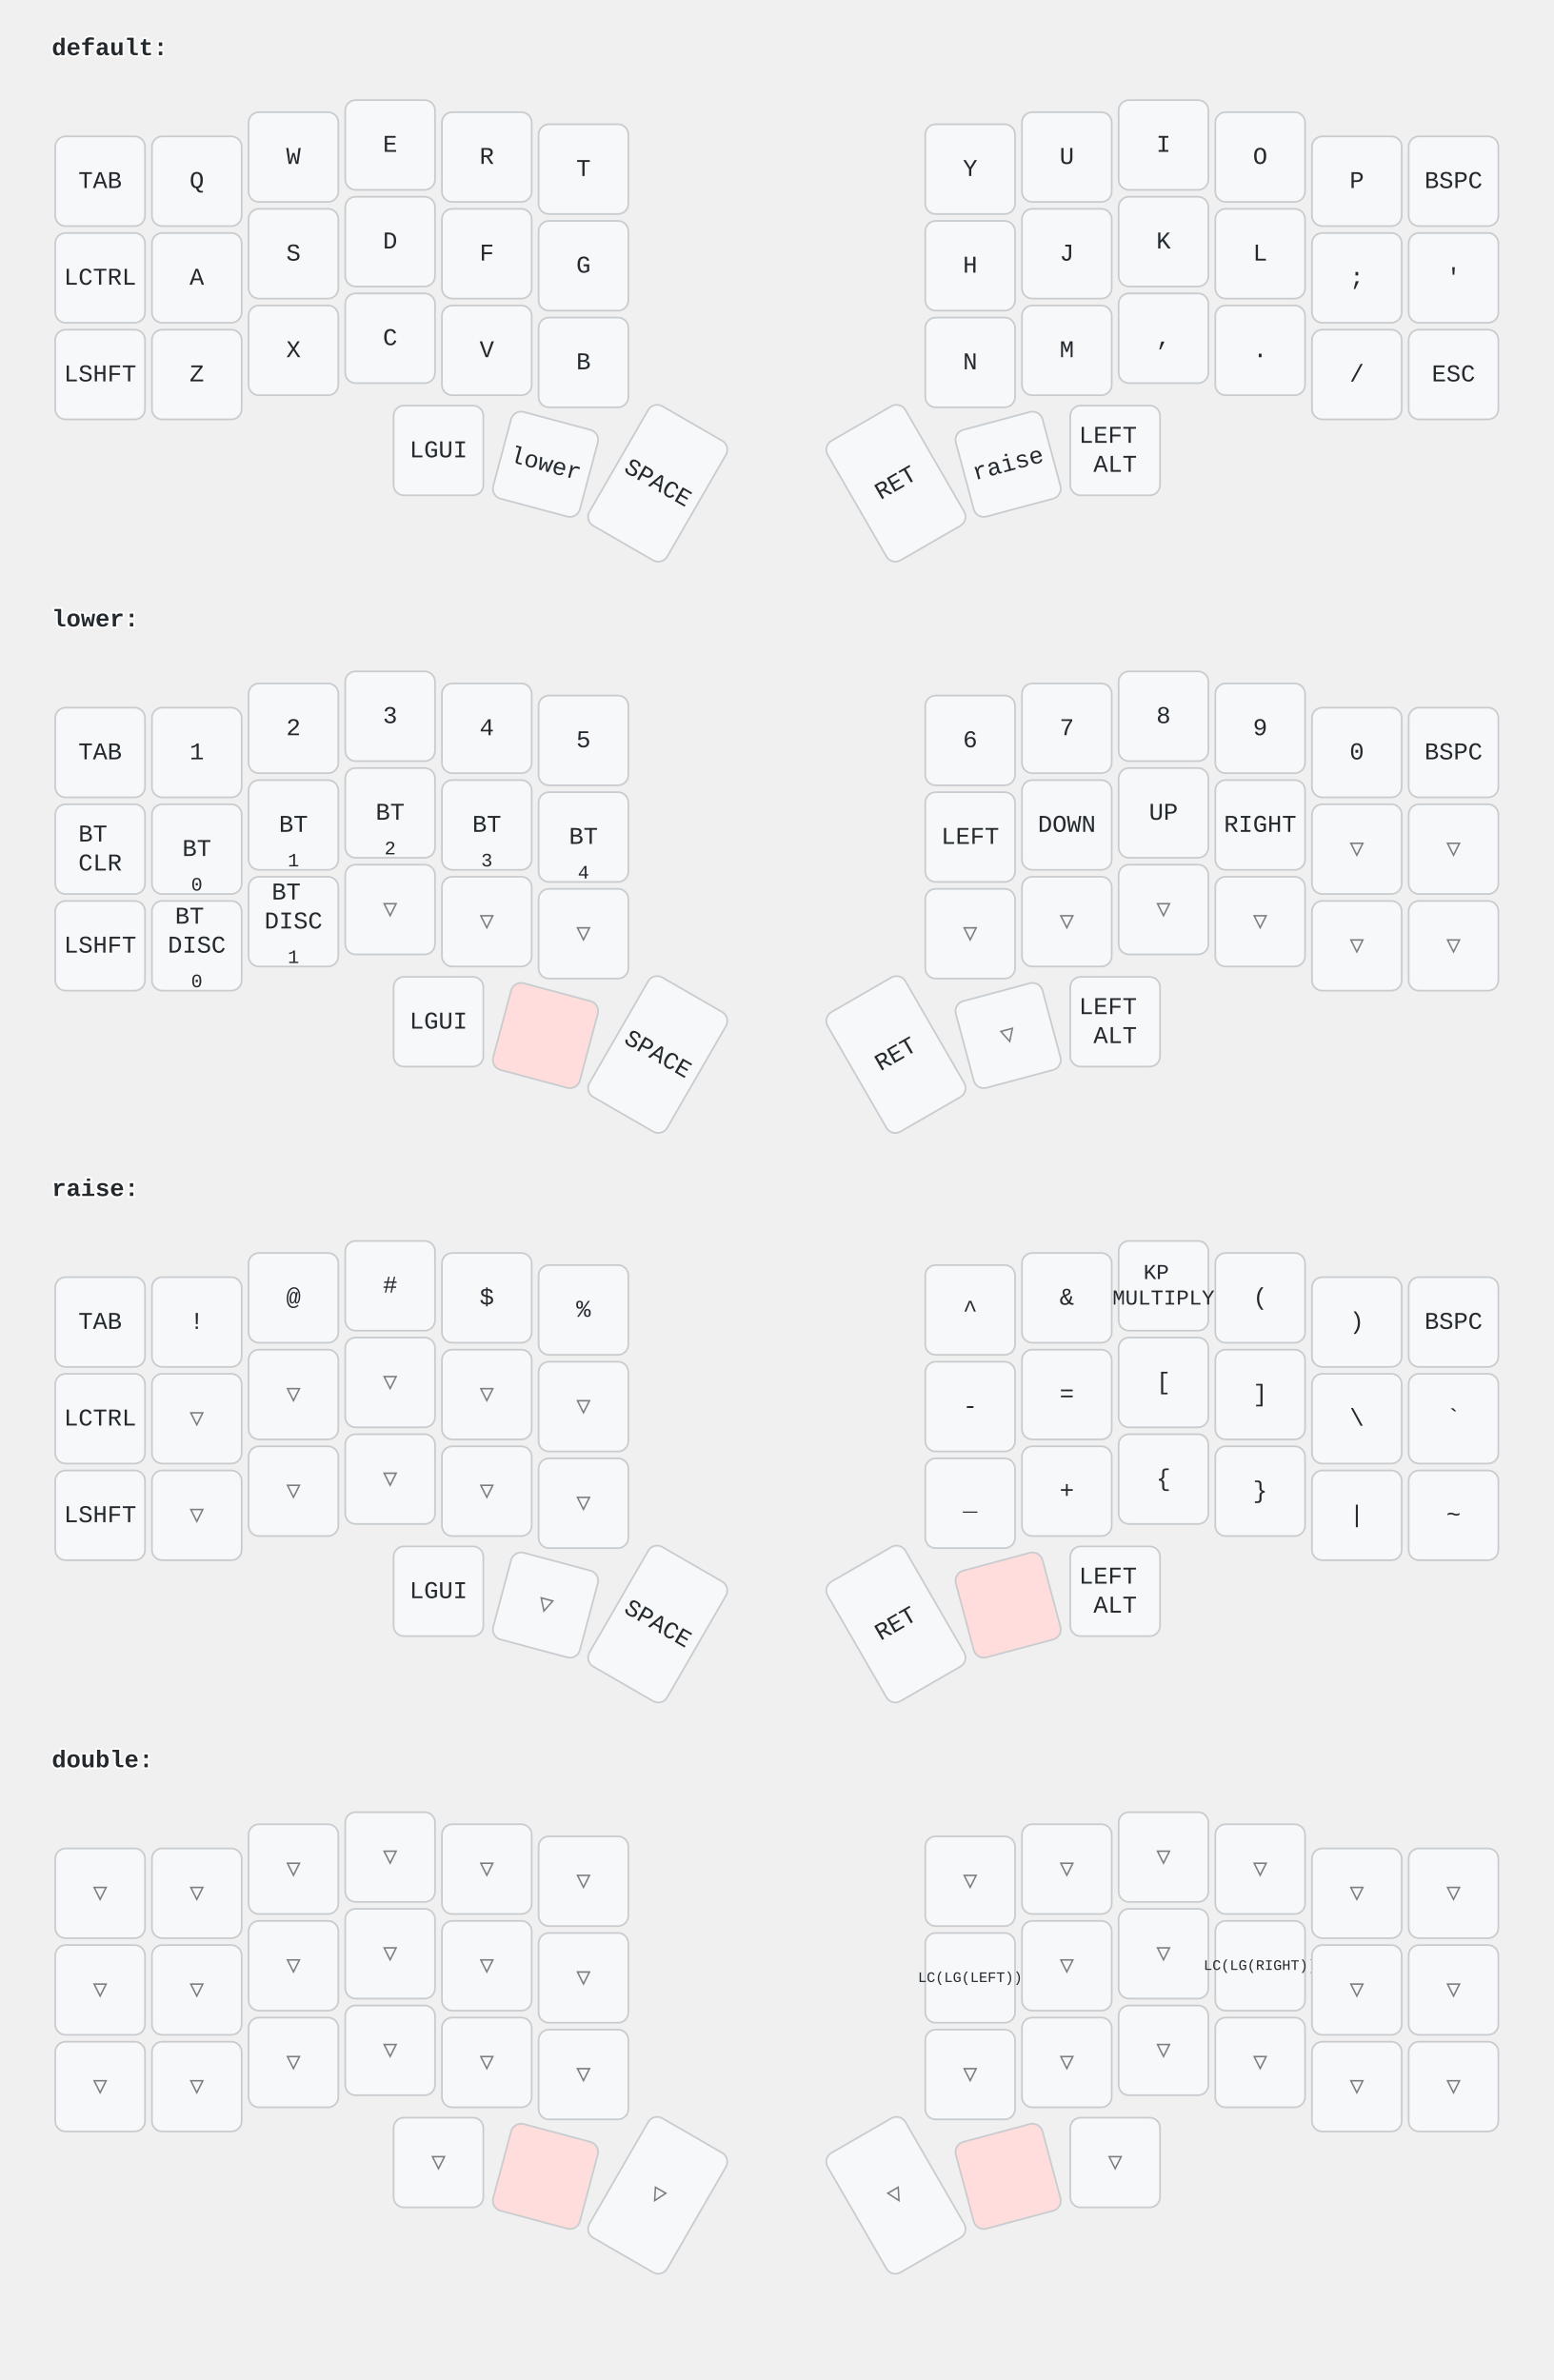
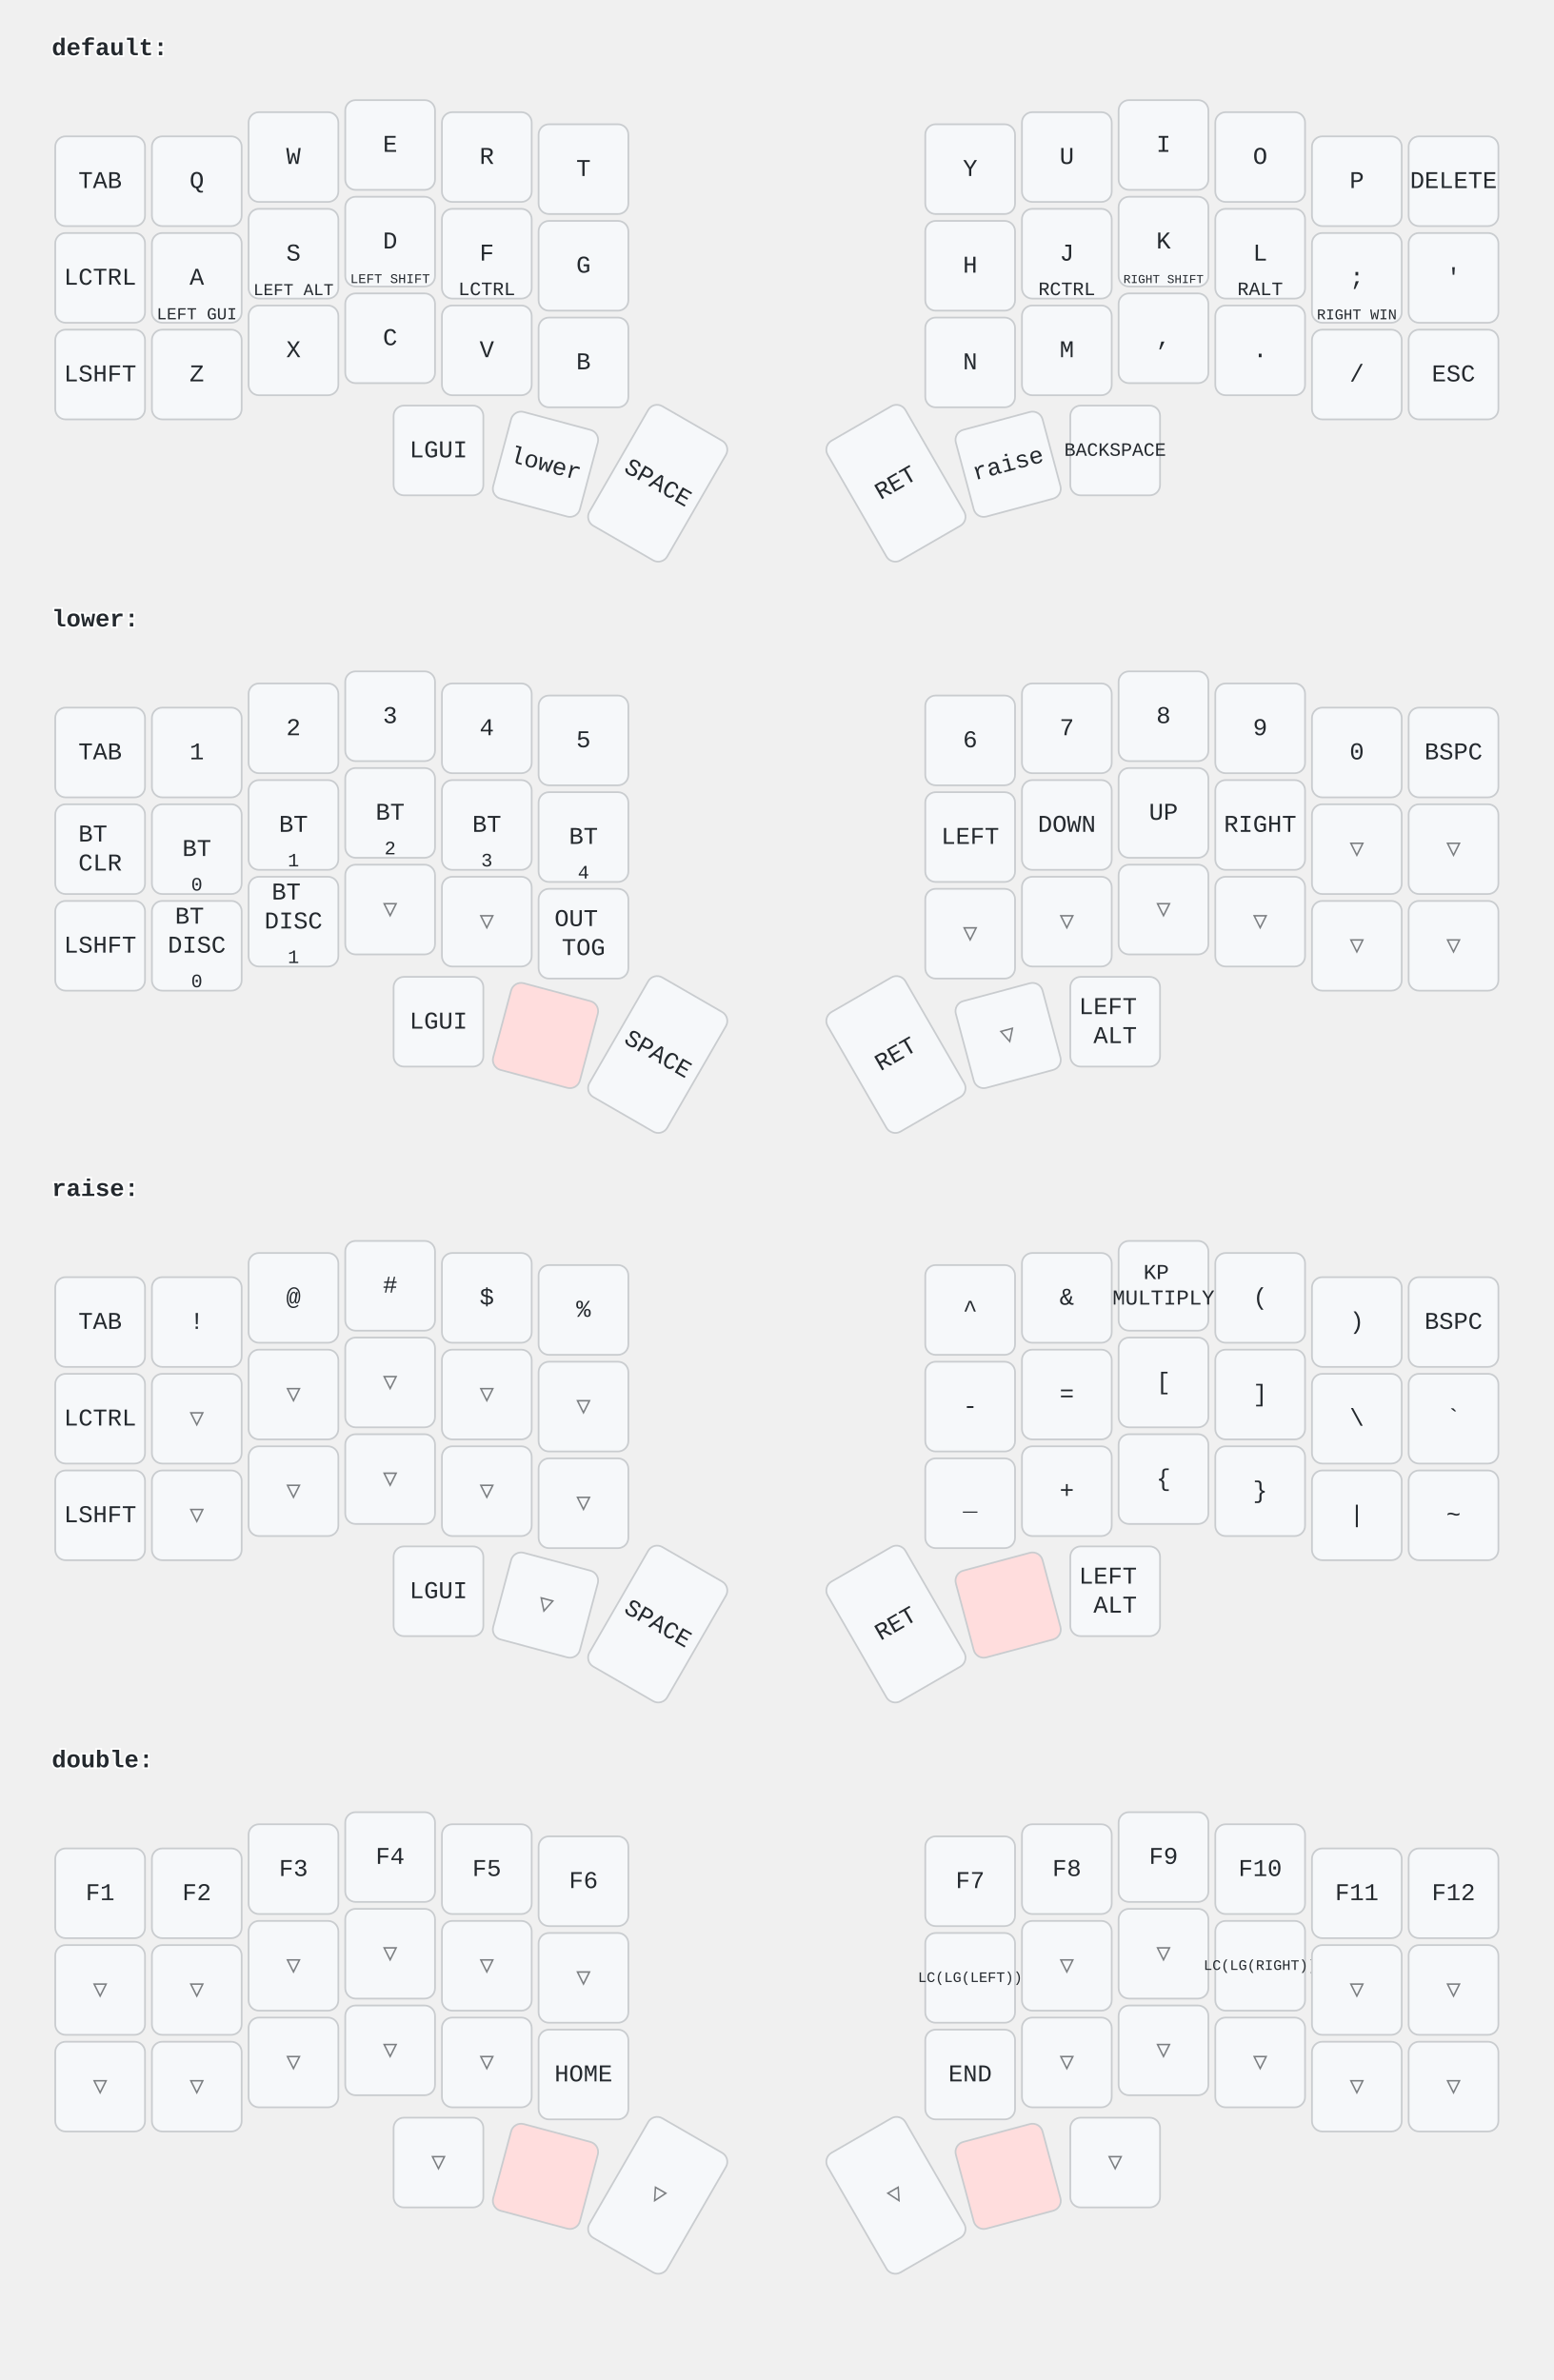
<svg xmlns="http://www.w3.org/2000/svg" width="900" height="1379" viewBox="0 0 900 1379" class="keymap">
  <style>/* inherit to force styles through use tags */
svg path {
    fill: inherit;
}

/* font and background color specifications */
svg.keymap {
    font-family: SFMono-Regular,Consolas,Liberation Mono,Menlo,monospace;
    font-size: 14px;
    font-kerning: normal;
    text-rendering: optimizeLegibility;
    fill: #24292e;
}

/* default key styling */
rect.key {
    fill: #f6f8fa;
}

rect.key, rect.combo {
    stroke: #c9cccf;
    stroke-width: 1;
}

/* default key side styling, only used is draw_key_sides is set */
rect.side {
    filter: brightness(90%);
}

/* color accent for combo boxes */
rect.combo, rect.combo-separate {
    fill: #cdf;
}

/* color accent for held keys */
rect.held, rect.combo.held {
    fill: #fdd;
}

/* color accent for ghost (optional) keys */
rect.ghost, rect.combo.ghost {
    stroke-dasharray: 4, 4;
    stroke-width: 2;
}

text {
    text-anchor: middle;
    dominant-baseline: middle;
}

/* styling for layer labels */
text.label {
    font-weight: bold;
    text-anchor: start;
    stroke: white;
    stroke-width: 2;
    paint-order: stroke;
}

/* styling for combo tap, and key hold/shifted label text */
text.combo, text.hold, text.shifted {
    font-size: 11px;
}

text.hold {
    text-anchor: middle;
    dominant-baseline: auto;
}

text.shifted {
    text-anchor: middle;
    dominant-baseline: hanging;
}

/* styling for hold/shifted label text in combo box */
text.combo.hold, text.combo.shifted {
    font-size: 8px;
}

/* lighter symbol for transparent keys */
text.trans {
    fill: #7b7e81;
}

/* styling for combo dendrons */
path.combo {
    stroke-width: 1;
    stroke: gray;
    fill: none;
}

/* Start Tabler Icons Cleanup */
/* cannot use height/width with glyphs */
.icon-tabler &gt; path {
    fill: inherit;
    stroke: inherit;
    stroke-width: 2;
}
/* hide tabler's default box */
.icon-tabler &gt; path[stroke="none"][fill="none"] {
    visibility: hidden;
}
/* End Tabler Icons Cleanup */
</style>
  <g transform="translate(30, 0)" class="layer-default">
    <text x="0" y="28" class="label">default:</text>
    <g transform="translate(0, 56)">
      <g transform="translate(28, 49)" class="key keypos-0">
        <rect rx="6" ry="6" x="-26" y="-26" width="52" height="52" class="key" />
        <text x="0" y="0" class="key tap">TAB</text>
      </g>
      <g transform="translate(84, 49)" class="key keypos-1">
        <rect rx="6" ry="6" x="-26" y="-26" width="52" height="52" class="key" />
        <text x="0" y="0" class="key tap">Q</text>
      </g>
      <g transform="translate(140, 35)" class="key keypos-2">
        <rect rx="6" ry="6" x="-26" y="-26" width="52" height="52" class="key" />
        <text x="0" y="0" class="key tap">W</text>
      </g>
      <g transform="translate(196, 28)" class="key keypos-3">
        <rect rx="6" ry="6" x="-26" y="-26" width="52" height="52" class="key" />
        <text x="0" y="0" class="key tap">E</text>
      </g>
      <g transform="translate(252, 35)" class="key keypos-4">
        <rect rx="6" ry="6" x="-26" y="-26" width="52" height="52" class="key" />
        <text x="0" y="0" class="key tap">R</text>
      </g>
      <g transform="translate(308, 42)" class="key keypos-5">
        <rect rx="6" ry="6" x="-26" y="-26" width="52" height="52" class="key" />
        <text x="0" y="0" class="key tap">T</text>
      </g>
      <g transform="translate(532, 42)" class="key keypos-6">
        <rect rx="6" ry="6" x="-26" y="-26" width="52" height="52" class="key" />
        <text x="0" y="0" class="key tap">Y</text>
      </g>
      <g transform="translate(588, 35)" class="key keypos-7">
        <rect rx="6" ry="6" x="-26" y="-26" width="52" height="52" class="key" />
        <text x="0" y="0" class="key tap">U</text>
      </g>
      <g transform="translate(644, 28)" class="key keypos-8">
        <rect rx="6" ry="6" x="-26" y="-26" width="52" height="52" class="key" />
        <text x="0" y="0" class="key tap">I</text>
      </g>
      <g transform="translate(700, 35)" class="key keypos-9">
        <rect rx="6" ry="6" x="-26" y="-26" width="52" height="52" class="key" />
        <text x="0" y="0" class="key tap">O</text>
      </g>
      <g transform="translate(756, 49)" class="key keypos-10">
        <rect rx="6" ry="6" x="-26" y="-26" width="52" height="52" class="key" />
        <text x="0" y="0" class="key tap">P</text>
      </g>
      <g transform="translate(812, 49)" class="key keypos-11">
        <rect rx="6" ry="6" x="-26" y="-26" width="52" height="52" class="key" />
-         <text x="0" y="0" class="key tap">BSPC</text>
+         <text x="0" y="0" class="key tap">DELETE</text>
      </g>
      <g transform="translate(28, 105)" class="key keypos-12">
        <rect rx="6" ry="6" x="-26" y="-26" width="52" height="52" class="key" />
        <text x="0" y="0" class="key tap">LCTRL</text>
      </g>
      <g transform="translate(84, 105)" class="key keypos-13">
        <rect rx="6" ry="6" x="-26" y="-26" width="52" height="52" class="key" />
        <text x="0" y="0" class="key tap">A</text>
+         <text x="0" y="24" class="key hold">
+           <tspan style="font-size: 88%">LEFT GUI</tspan>
+         </text>
      </g>
      <g transform="translate(140, 91)" class="key keypos-14">
        <rect rx="6" ry="6" x="-26" y="-26" width="52" height="52" class="key" />
        <text x="0" y="0" class="key tap">S</text>
+         <text x="0" y="24" class="key hold">
+           <tspan style="font-size: 88%">LEFT ALT</tspan>
+         </text>
      </g>
      <g transform="translate(196, 84)" class="key keypos-15">
        <rect rx="6" ry="6" x="-26" y="-26" width="52" height="52" class="key" />
        <text x="0" y="0" class="key tap">D</text>
+         <text x="0" y="24" class="key hold">
+           <tspan style="font-size: 70%">LEFT SHIFT</tspan>
+         </text>
      </g>
      <g transform="translate(252, 91)" class="key keypos-16">
        <rect rx="6" ry="6" x="-26" y="-26" width="52" height="52" class="key" />
        <text x="0" y="0" class="key tap">F</text>
+         <text x="0" y="24" class="key hold">LCTRL</text>
      </g>
      <g transform="translate(308, 98)" class="key keypos-17">
        <rect rx="6" ry="6" x="-26" y="-26" width="52" height="52" class="key" />
        <text x="0" y="0" class="key tap">G</text>
      </g>
      <g transform="translate(532, 98)" class="key keypos-18">
        <rect rx="6" ry="6" x="-26" y="-26" width="52" height="52" class="key" />
        <text x="0" y="0" class="key tap">H</text>
      </g>
      <g transform="translate(588, 91)" class="key keypos-19">
        <rect rx="6" ry="6" x="-26" y="-26" width="52" height="52" class="key" />
        <text x="0" y="0" class="key tap">J</text>
+         <text x="0" y="24" class="key hold">RCTRL</text>
      </g>
      <g transform="translate(644, 84)" class="key keypos-20">
        <rect rx="6" ry="6" x="-26" y="-26" width="52" height="52" class="key" />
        <text x="0" y="0" class="key tap">K</text>
+         <text x="0" y="24" class="key hold">
+           <tspan style="font-size: 64%">RIGHT SHIFT</tspan>
+         </text>
      </g>
      <g transform="translate(700, 91)" class="key keypos-21">
        <rect rx="6" ry="6" x="-26" y="-26" width="52" height="52" class="key" />
        <text x="0" y="0" class="key tap">L</text>
+         <text x="0" y="24" class="key hold">RALT</text>
      </g>
      <g transform="translate(756, 105)" class="key keypos-22">
        <rect rx="6" ry="6" x="-26" y="-26" width="52" height="52" class="key" />
        <text x="0" y="0" class="key tap">;</text>
+         <text x="0" y="24" class="key hold">
+           <tspan style="font-size: 78%">RIGHT WIN</tspan>
+         </text>
      </g>
      <g transform="translate(812, 105)" class="key keypos-23">
        <rect rx="6" ry="6" x="-26" y="-26" width="52" height="52" class="key" />
        <text x="0" y="0" class="key tap">'</text>
      </g>
      <g transform="translate(28, 161)" class="key keypos-24">
        <rect rx="6" ry="6" x="-26" y="-26" width="52" height="52" class="key" />
        <text x="0" y="0" class="key tap">LSHFT</text>
      </g>
      <g transform="translate(84, 161)" class="key keypos-25">
        <rect rx="6" ry="6" x="-26" y="-26" width="52" height="52" class="key" />
        <text x="0" y="0" class="key tap">Z</text>
      </g>
      <g transform="translate(140, 147)" class="key keypos-26">
        <rect rx="6" ry="6" x="-26" y="-26" width="52" height="52" class="key" />
        <text x="0" y="0" class="key tap">X</text>
      </g>
      <g transform="translate(196, 140)" class="key keypos-27">
        <rect rx="6" ry="6" x="-26" y="-26" width="52" height="52" class="key" />
        <text x="0" y="0" class="key tap">C</text>
      </g>
      <g transform="translate(252, 147)" class="key keypos-28">
        <rect rx="6" ry="6" x="-26" y="-26" width="52" height="52" class="key" />
        <text x="0" y="0" class="key tap">V</text>
      </g>
      <g transform="translate(308, 154)" class="key keypos-29">
        <rect rx="6" ry="6" x="-26" y="-26" width="52" height="52" class="key" />
        <text x="0" y="0" class="key tap">B</text>
      </g>
      <g transform="translate(532, 154)" class="key keypos-30">
        <rect rx="6" ry="6" x="-26" y="-26" width="52" height="52" class="key" />
        <text x="0" y="0" class="key tap">N</text>
      </g>
      <g transform="translate(588, 147)" class="key keypos-31">
        <rect rx="6" ry="6" x="-26" y="-26" width="52" height="52" class="key" />
        <text x="0" y="0" class="key tap">M</text>
      </g>
      <g transform="translate(644, 140)" class="key keypos-32">
        <rect rx="6" ry="6" x="-26" y="-26" width="52" height="52" class="key" />
        <text x="0" y="0" class="key tap">,</text>
      </g>
      <g transform="translate(700, 147)" class="key keypos-33">
        <rect rx="6" ry="6" x="-26" y="-26" width="52" height="52" class="key" />
        <text x="0" y="0" class="key tap">.</text>
      </g>
      <g transform="translate(756, 161)" class="key keypos-34">
        <rect rx="6" ry="6" x="-26" y="-26" width="52" height="52" class="key" />
        <text x="0" y="0" class="key tap">/</text>
      </g>
      <g transform="translate(812, 161)" class="key keypos-35">
        <rect rx="6" ry="6" x="-26" y="-26" width="52" height="52" class="key" />
        <text x="0" y="0" class="key tap">ESC</text>
      </g>
      <g transform="translate(224, 205)" class="key keypos-36">
        <rect rx="6" ry="6" x="-26" y="-26" width="52" height="52" class="key" />
        <text x="0" y="0" class="key tap">LGUI</text>
      </g>
      <g transform="translate(286, 213) rotate(15.0)" class="key keypos-37">
        <rect rx="6" ry="6" x="-26" y="-26" width="52" height="52" class="key" />
        <text x="0" y="0" class="key tap">lower</text>
      </g>
      <g transform="translate(351, 224) rotate(30.0)" class="key keypos-38">
        <rect rx="6" ry="6" x="-26" y="-40" width="52" height="80" class="key" />
        <text x="0" y="0" class="key tap">SPACE</text>
      </g>
      <g transform="translate(489, 224) rotate(-30.0)" class="key keypos-39">
        <rect rx="6" ry="6" x="-26" y="-40" width="52" height="80" class="key" />
        <text x="0" y="0" class="key tap">RET</text>
      </g>
      <g transform="translate(554, 213) rotate(-15.0)" class="key keypos-40">
        <rect rx="6" ry="6" x="-26" y="-26" width="52" height="52" class="key" />
        <text x="0" y="0" class="key tap">raise</text>
      </g>
      <g transform="translate(616, 205)" class="key keypos-41">
        <rect rx="6" ry="6" x="-26" y="-26" width="52" height="52" class="key" />
        <text x="0" y="0" class="key tap">
-           <tspan x="0" dy="-0.6em">LEFT</tspan>
-           <tspan x="0" dy="1.2em">ALT</tspan>
+           <tspan style="font-size: 78%">BACKSPACE</tspan>
        </text>
      </g>
    </g>
  </g>
  <g transform="translate(30, 331)" class="layer-lower">
    <text x="0" y="28" class="label">lower:</text>
    <g transform="translate(0, 56)">
      <g transform="translate(28, 49)" class="key keypos-0">
        <rect rx="6" ry="6" x="-26" y="-26" width="52" height="52" class="key" />
        <text x="0" y="0" class="key tap">TAB</text>
      </g>
      <g transform="translate(84, 49)" class="key keypos-1">
        <rect rx="6" ry="6" x="-26" y="-26" width="52" height="52" class="key" />
        <text x="0" y="0" class="key tap">1</text>
      </g>
      <g transform="translate(140, 35)" class="key keypos-2">
        <rect rx="6" ry="6" x="-26" y="-26" width="52" height="52" class="key" />
        <text x="0" y="0" class="key tap">2</text>
      </g>
      <g transform="translate(196, 28)" class="key keypos-3">
        <rect rx="6" ry="6" x="-26" y="-26" width="52" height="52" class="key" />
        <text x="0" y="0" class="key tap">3</text>
      </g>
      <g transform="translate(252, 35)" class="key keypos-4">
        <rect rx="6" ry="6" x="-26" y="-26" width="52" height="52" class="key" />
        <text x="0" y="0" class="key tap">4</text>
      </g>
      <g transform="translate(308, 42)" class="key keypos-5">
        <rect rx="6" ry="6" x="-26" y="-26" width="52" height="52" class="key" />
        <text x="0" y="0" class="key tap">5</text>
      </g>
      <g transform="translate(532, 42)" class="key keypos-6">
        <rect rx="6" ry="6" x="-26" y="-26" width="52" height="52" class="key" />
        <text x="0" y="0" class="key tap">6</text>
      </g>
      <g transform="translate(588, 35)" class="key keypos-7">
        <rect rx="6" ry="6" x="-26" y="-26" width="52" height="52" class="key" />
        <text x="0" y="0" class="key tap">7</text>
      </g>
      <g transform="translate(644, 28)" class="key keypos-8">
        <rect rx="6" ry="6" x="-26" y="-26" width="52" height="52" class="key" />
        <text x="0" y="0" class="key tap">8</text>
      </g>
      <g transform="translate(700, 35)" class="key keypos-9">
        <rect rx="6" ry="6" x="-26" y="-26" width="52" height="52" class="key" />
        <text x="0" y="0" class="key tap">9</text>
      </g>
      <g transform="translate(756, 49)" class="key keypos-10">
        <rect rx="6" ry="6" x="-26" y="-26" width="52" height="52" class="key" />
        <text x="0" y="0" class="key tap">0</text>
      </g>
      <g transform="translate(812, 49)" class="key keypos-11">
        <rect rx="6" ry="6" x="-26" y="-26" width="52" height="52" class="key" />
        <text x="0" y="0" class="key tap">BSPC</text>
      </g>
      <g transform="translate(28, 105)" class="key keypos-12">
        <rect rx="6" ry="6" x="-26" y="-26" width="52" height="52" class="key" />
        <text x="0" y="0" class="key tap">
          <tspan x="0" dy="-0.6em">BT</tspan>
          <tspan x="0" dy="1.2em">CLR</tspan>
        </text>
      </g>
      <g transform="translate(84, 105)" class="key keypos-13">
        <rect rx="6" ry="6" x="-26" y="-26" width="52" height="52" class="key" />
        <text x="0" y="0" class="key tap">BT</text>
        <text x="0" y="24" class="key hold">0</text>
      </g>
      <g transform="translate(140, 91)" class="key keypos-14">
        <rect rx="6" ry="6" x="-26" y="-26" width="52" height="52" class="key" />
        <text x="0" y="0" class="key tap">BT</text>
        <text x="0" y="24" class="key hold">1</text>
      </g>
      <g transform="translate(196, 84)" class="key keypos-15">
        <rect rx="6" ry="6" x="-26" y="-26" width="52" height="52" class="key" />
        <text x="0" y="0" class="key tap">BT</text>
        <text x="0" y="24" class="key hold">2</text>
      </g>
      <g transform="translate(252, 91)" class="key keypos-16">
        <rect rx="6" ry="6" x="-26" y="-26" width="52" height="52" class="key" />
        <text x="0" y="0" class="key tap">BT</text>
        <text x="0" y="24" class="key hold">3</text>
      </g>
      <g transform="translate(308, 98)" class="key keypos-17">
        <rect rx="6" ry="6" x="-26" y="-26" width="52" height="52" class="key" />
        <text x="0" y="0" class="key tap">BT</text>
        <text x="0" y="24" class="key hold">4</text>
      </g>
      <g transform="translate(532, 98)" class="key keypos-18">
        <rect rx="6" ry="6" x="-26" y="-26" width="52" height="52" class="key" />
        <text x="0" y="0" class="key tap">LEFT</text>
      </g>
      <g transform="translate(588, 91)" class="key keypos-19">
        <rect rx="6" ry="6" x="-26" y="-26" width="52" height="52" class="key" />
        <text x="0" y="0" class="key tap">DOWN</text>
      </g>
      <g transform="translate(644, 84)" class="key keypos-20">
        <rect rx="6" ry="6" x="-26" y="-26" width="52" height="52" class="key" />
        <text x="0" y="0" class="key tap">UP</text>
      </g>
      <g transform="translate(700, 91)" class="key keypos-21">
        <rect rx="6" ry="6" x="-26" y="-26" width="52" height="52" class="key" />
        <text x="0" y="0" class="key tap">RIGHT</text>
      </g>
      <g transform="translate(756, 105)" class="key trans keypos-22">
        <rect rx="6" ry="6" x="-26" y="-26" width="52" height="52" class="key trans" />
        <text x="0" y="0" class="key trans tap">▽</text>
      </g>
      <g transform="translate(812, 105)" class="key trans keypos-23">
        <rect rx="6" ry="6" x="-26" y="-26" width="52" height="52" class="key trans" />
        <text x="0" y="0" class="key trans tap">▽</text>
      </g>
      <g transform="translate(28, 161)" class="key keypos-24">
        <rect rx="6" ry="6" x="-26" y="-26" width="52" height="52" class="key" />
        <text x="0" y="0" class="key tap">LSHFT</text>
      </g>
      <g transform="translate(84, 161)" class="key keypos-25">
        <rect rx="6" ry="6" x="-26" y="-26" width="52" height="52" class="key" />
        <text x="0" y="0" class="key tap">
          <tspan x="0" dy="-1.2em">BT</tspan>
          <tspan x="0" dy="1.2em">DISC</tspan>
        </text>
        <text x="0" y="24" class="key hold">0</text>
      </g>
      <g transform="translate(140, 147)" class="key keypos-26">
        <rect rx="6" ry="6" x="-26" y="-26" width="52" height="52" class="key" />
        <text x="0" y="0" class="key tap">
          <tspan x="0" dy="-1.2em">BT</tspan>
          <tspan x="0" dy="1.2em">DISC</tspan>
        </text>
        <text x="0" y="24" class="key hold">1</text>
      </g>
      <g transform="translate(196, 140)" class="key trans keypos-27">
        <rect rx="6" ry="6" x="-26" y="-26" width="52" height="52" class="key trans" />
        <text x="0" y="0" class="key trans tap">▽</text>
      </g>
      <g transform="translate(252, 147)" class="key trans keypos-28">
        <rect rx="6" ry="6" x="-26" y="-26" width="52" height="52" class="key trans" />
        <text x="0" y="0" class="key trans tap">▽</text>
      </g>
-       <g transform="translate(308, 154)" class="key trans keypos-29">
-         <rect rx="6" ry="6" x="-26" y="-26" width="52" height="52" class="key trans" />
-         <text x="0" y="0" class="key trans tap">▽</text>
+       <g transform="translate(308, 154)" class="key keypos-29">
+         <rect rx="6" ry="6" x="-26" y="-26" width="52" height="52" class="key" />
+         <text x="0" y="0" class="key tap">
+           <tspan x="0" dy="-0.6em">OUT</tspan>
+           <tspan x="0" dy="1.2em">TOG</tspan>
+         </text>
      </g>
      <g transform="translate(532, 154)" class="key trans keypos-30">
        <rect rx="6" ry="6" x="-26" y="-26" width="52" height="52" class="key trans" />
        <text x="0" y="0" class="key trans tap">▽</text>
      </g>
      <g transform="translate(588, 147)" class="key trans keypos-31">
        <rect rx="6" ry="6" x="-26" y="-26" width="52" height="52" class="key trans" />
        <text x="0" y="0" class="key trans tap">▽</text>
      </g>
      <g transform="translate(644, 140)" class="key trans keypos-32">
        <rect rx="6" ry="6" x="-26" y="-26" width="52" height="52" class="key trans" />
        <text x="0" y="0" class="key trans tap">▽</text>
      </g>
      <g transform="translate(700, 147)" class="key trans keypos-33">
        <rect rx="6" ry="6" x="-26" y="-26" width="52" height="52" class="key trans" />
        <text x="0" y="0" class="key trans tap">▽</text>
      </g>
      <g transform="translate(756, 161)" class="key trans keypos-34">
        <rect rx="6" ry="6" x="-26" y="-26" width="52" height="52" class="key trans" />
        <text x="0" y="0" class="key trans tap">▽</text>
      </g>
      <g transform="translate(812, 161)" class="key trans keypos-35">
        <rect rx="6" ry="6" x="-26" y="-26" width="52" height="52" class="key trans" />
        <text x="0" y="0" class="key trans tap">▽</text>
      </g>
      <g transform="translate(224, 205)" class="key keypos-36">
        <rect rx="6" ry="6" x="-26" y="-26" width="52" height="52" class="key" />
        <text x="0" y="0" class="key tap">LGUI</text>
      </g>
      <g transform="translate(286, 213) rotate(15.0)" class="key held keypos-37">
        <rect rx="6" ry="6" x="-26" y="-26" width="52" height="52" class="key held" />
      </g>
      <g transform="translate(351, 224) rotate(30.0)" class="key keypos-38">
        <rect rx="6" ry="6" x="-26" y="-40" width="52" height="80" class="key" />
        <text x="0" y="0" class="key tap">SPACE</text>
      </g>
      <g transform="translate(489, 224) rotate(-30.0)" class="key keypos-39">
        <rect rx="6" ry="6" x="-26" y="-40" width="52" height="80" class="key" />
        <text x="0" y="0" class="key tap">RET</text>
      </g>
      <g transform="translate(554, 213) rotate(-15.0)" class="key trans keypos-40">
        <rect rx="6" ry="6" x="-26" y="-26" width="52" height="52" class="key trans" />
        <text x="0" y="0" class="key trans tap">▽</text>
      </g>
      <g transform="translate(616, 205)" class="key keypos-41">
        <rect rx="6" ry="6" x="-26" y="-26" width="52" height="52" class="key" />
        <text x="0" y="0" class="key tap">
          <tspan x="0" dy="-0.6em">LEFT</tspan>
          <tspan x="0" dy="1.2em">ALT</tspan>
        </text>
      </g>
    </g>
  </g>
  <g transform="translate(30, 661)" class="layer-raise">
    <text x="0" y="28" class="label">raise:</text>
    <g transform="translate(0, 56)">
      <g transform="translate(28, 49)" class="key keypos-0">
        <rect rx="6" ry="6" x="-26" y="-26" width="52" height="52" class="key" />
        <text x="0" y="0" class="key tap">TAB</text>
      </g>
      <g transform="translate(84, 49)" class="key keypos-1">
        <rect rx="6" ry="6" x="-26" y="-26" width="52" height="52" class="key" />
        <text x="0" y="0" class="key tap">!</text>
      </g>
      <g transform="translate(140, 35)" class="key keypos-2">
        <rect rx="6" ry="6" x="-26" y="-26" width="52" height="52" class="key" />
        <text x="0" y="0" class="key tap">@</text>
      </g>
      <g transform="translate(196, 28)" class="key keypos-3">
        <rect rx="6" ry="6" x="-26" y="-26" width="52" height="52" class="key" />
        <text x="0" y="0" class="key tap">#</text>
      </g>
      <g transform="translate(252, 35)" class="key keypos-4">
        <rect rx="6" ry="6" x="-26" y="-26" width="52" height="52" class="key" />
        <text x="0" y="0" class="key tap">$</text>
      </g>
      <g transform="translate(308, 42)" class="key keypos-5">
        <rect rx="6" ry="6" x="-26" y="-26" width="52" height="52" class="key" />
        <text x="0" y="0" class="key tap">%</text>
      </g>
      <g transform="translate(532, 42)" class="key keypos-6">
        <rect rx="6" ry="6" x="-26" y="-26" width="52" height="52" class="key" />
        <text x="0" y="0" class="key tap">^</text>
      </g>
      <g transform="translate(588, 35)" class="key keypos-7">
        <rect rx="6" ry="6" x="-26" y="-26" width="52" height="52" class="key" />
        <text x="0" y="0" class="key tap">&amp;</text>
      </g>
      <g transform="translate(644, 28)" class="key keypos-8">
        <rect rx="6" ry="6" x="-26" y="-26" width="52" height="52" class="key" />
        <text x="0" y="0" class="key tap">
          <tspan x="0" dy="-0.6em" style="font-size: 88%">KP</tspan>
          <tspan x="0" dy="1.2em" style="font-size: 88%">MULTIPLY</tspan>
        </text>
      </g>
      <g transform="translate(700, 35)" class="key keypos-9">
        <rect rx="6" ry="6" x="-26" y="-26" width="52" height="52" class="key" />
        <text x="0" y="0" class="key tap">(</text>
      </g>
      <g transform="translate(756, 49)" class="key keypos-10">
        <rect rx="6" ry="6" x="-26" y="-26" width="52" height="52" class="key" />
        <text x="0" y="0" class="key tap">)</text>
      </g>
      <g transform="translate(812, 49)" class="key keypos-11">
        <rect rx="6" ry="6" x="-26" y="-26" width="52" height="52" class="key" />
        <text x="0" y="0" class="key tap">BSPC</text>
      </g>
      <g transform="translate(28, 105)" class="key keypos-12">
        <rect rx="6" ry="6" x="-26" y="-26" width="52" height="52" class="key" />
        <text x="0" y="0" class="key tap">LCTRL</text>
      </g>
      <g transform="translate(84, 105)" class="key trans keypos-13">
        <rect rx="6" ry="6" x="-26" y="-26" width="52" height="52" class="key trans" />
        <text x="0" y="0" class="key trans tap">▽</text>
      </g>
      <g transform="translate(140, 91)" class="key trans keypos-14">
        <rect rx="6" ry="6" x="-26" y="-26" width="52" height="52" class="key trans" />
        <text x="0" y="0" class="key trans tap">▽</text>
      </g>
      <g transform="translate(196, 84)" class="key trans keypos-15">
        <rect rx="6" ry="6" x="-26" y="-26" width="52" height="52" class="key trans" />
        <text x="0" y="0" class="key trans tap">▽</text>
      </g>
      <g transform="translate(252, 91)" class="key trans keypos-16">
        <rect rx="6" ry="6" x="-26" y="-26" width="52" height="52" class="key trans" />
        <text x="0" y="0" class="key trans tap">▽</text>
      </g>
      <g transform="translate(308, 98)" class="key trans keypos-17">
        <rect rx="6" ry="6" x="-26" y="-26" width="52" height="52" class="key trans" />
        <text x="0" y="0" class="key trans tap">▽</text>
      </g>
      <g transform="translate(532, 98)" class="key keypos-18">
        <rect rx="6" ry="6" x="-26" y="-26" width="52" height="52" class="key" />
        <text x="0" y="0" class="key tap">-</text>
      </g>
      <g transform="translate(588, 91)" class="key keypos-19">
        <rect rx="6" ry="6" x="-26" y="-26" width="52" height="52" class="key" />
        <text x="0" y="0" class="key tap">=</text>
      </g>
      <g transform="translate(644, 84)" class="key keypos-20">
        <rect rx="6" ry="6" x="-26" y="-26" width="52" height="52" class="key" />
        <text x="0" y="0" class="key tap">[</text>
      </g>
      <g transform="translate(700, 91)" class="key keypos-21">
        <rect rx="6" ry="6" x="-26" y="-26" width="52" height="52" class="key" />
        <text x="0" y="0" class="key tap">]</text>
      </g>
      <g transform="translate(756, 105)" class="key keypos-22">
        <rect rx="6" ry="6" x="-26" y="-26" width="52" height="52" class="key" />
        <text x="0" y="0" class="key tap">\</text>
      </g>
      <g transform="translate(812, 105)" class="key keypos-23">
        <rect rx="6" ry="6" x="-26" y="-26" width="52" height="52" class="key" />
        <text x="0" y="0" class="key tap">`</text>
      </g>
      <g transform="translate(28, 161)" class="key keypos-24">
        <rect rx="6" ry="6" x="-26" y="-26" width="52" height="52" class="key" />
        <text x="0" y="0" class="key tap">LSHFT</text>
      </g>
      <g transform="translate(84, 161)" class="key trans keypos-25">
        <rect rx="6" ry="6" x="-26" y="-26" width="52" height="52" class="key trans" />
        <text x="0" y="0" class="key trans tap">▽</text>
      </g>
      <g transform="translate(140, 147)" class="key trans keypos-26">
        <rect rx="6" ry="6" x="-26" y="-26" width="52" height="52" class="key trans" />
        <text x="0" y="0" class="key trans tap">▽</text>
      </g>
      <g transform="translate(196, 140)" class="key trans keypos-27">
        <rect rx="6" ry="6" x="-26" y="-26" width="52" height="52" class="key trans" />
        <text x="0" y="0" class="key trans tap">▽</text>
      </g>
      <g transform="translate(252, 147)" class="key trans keypos-28">
        <rect rx="6" ry="6" x="-26" y="-26" width="52" height="52" class="key trans" />
        <text x="0" y="0" class="key trans tap">▽</text>
      </g>
      <g transform="translate(308, 154)" class="key trans keypos-29">
        <rect rx="6" ry="6" x="-26" y="-26" width="52" height="52" class="key trans" />
        <text x="0" y="0" class="key trans tap">▽</text>
      </g>
      <g transform="translate(532, 154)" class="key keypos-30">
        <rect rx="6" ry="6" x="-26" y="-26" width="52" height="52" class="key" />
        <text x="0" y="0" class="key tap">_</text>
      </g>
      <g transform="translate(588, 147)" class="key keypos-31">
        <rect rx="6" ry="6" x="-26" y="-26" width="52" height="52" class="key" />
        <text x="0" y="0" class="key tap">+</text>
      </g>
      <g transform="translate(644, 140)" class="key keypos-32">
        <rect rx="6" ry="6" x="-26" y="-26" width="52" height="52" class="key" />
        <text x="0" y="0" class="key tap">{</text>
      </g>
      <g transform="translate(700, 147)" class="key keypos-33">
        <rect rx="6" ry="6" x="-26" y="-26" width="52" height="52" class="key" />
        <text x="0" y="0" class="key tap">}</text>
      </g>
      <g transform="translate(756, 161)" class="key keypos-34">
        <rect rx="6" ry="6" x="-26" y="-26" width="52" height="52" class="key" />
        <text x="0" y="0" class="key tap">|</text>
      </g>
      <g transform="translate(812, 161)" class="key keypos-35">
        <rect rx="6" ry="6" x="-26" y="-26" width="52" height="52" class="key" />
        <text x="0" y="0" class="key tap">~</text>
      </g>
      <g transform="translate(224, 205)" class="key keypos-36">
        <rect rx="6" ry="6" x="-26" y="-26" width="52" height="52" class="key" />
        <text x="0" y="0" class="key tap">LGUI</text>
      </g>
      <g transform="translate(286, 213) rotate(15.0)" class="key trans keypos-37">
        <rect rx="6" ry="6" x="-26" y="-26" width="52" height="52" class="key trans" />
        <text x="0" y="0" class="key trans tap">▽</text>
      </g>
      <g transform="translate(351, 224) rotate(30.0)" class="key keypos-38">
        <rect rx="6" ry="6" x="-26" y="-40" width="52" height="80" class="key" />
        <text x="0" y="0" class="key tap">SPACE</text>
      </g>
      <g transform="translate(489, 224) rotate(-30.0)" class="key keypos-39">
        <rect rx="6" ry="6" x="-26" y="-40" width="52" height="80" class="key" />
        <text x="0" y="0" class="key tap">RET</text>
      </g>
      <g transform="translate(554, 213) rotate(-15.0)" class="key held keypos-40">
        <rect rx="6" ry="6" x="-26" y="-26" width="52" height="52" class="key held" />
      </g>
      <g transform="translate(616, 205)" class="key keypos-41">
        <rect rx="6" ry="6" x="-26" y="-26" width="52" height="52" class="key" />
        <text x="0" y="0" class="key tap">
          <tspan x="0" dy="-0.6em">LEFT</tspan>
          <tspan x="0" dy="1.2em">ALT</tspan>
        </text>
      </g>
    </g>
  </g>
  <g transform="translate(30, 992)" class="layer-double">
    <text x="0" y="28" class="label">double:</text>
    <g transform="translate(0, 56)">
-       <g transform="translate(28, 49)" class="key trans keypos-0">
-         <rect rx="6" ry="6" x="-26" y="-26" width="52" height="52" class="key trans" />
-         <text x="0" y="0" class="key trans tap">▽</text>
-       </g>
-       <g transform="translate(84, 49)" class="key trans keypos-1">
-         <rect rx="6" ry="6" x="-26" y="-26" width="52" height="52" class="key trans" />
-         <text x="0" y="0" class="key trans tap">▽</text>
-       </g>
-       <g transform="translate(140, 35)" class="key trans keypos-2">
-         <rect rx="6" ry="6" x="-26" y="-26" width="52" height="52" class="key trans" />
-         <text x="0" y="0" class="key trans tap">▽</text>
-       </g>
-       <g transform="translate(196, 28)" class="key trans keypos-3">
-         <rect rx="6" ry="6" x="-26" y="-26" width="52" height="52" class="key trans" />
-         <text x="0" y="0" class="key trans tap">▽</text>
-       </g>
-       <g transform="translate(252, 35)" class="key trans keypos-4">
-         <rect rx="6" ry="6" x="-26" y="-26" width="52" height="52" class="key trans" />
-         <text x="0" y="0" class="key trans tap">▽</text>
-       </g>
-       <g transform="translate(308, 42)" class="key trans keypos-5">
-         <rect rx="6" ry="6" x="-26" y="-26" width="52" height="52" class="key trans" />
-         <text x="0" y="0" class="key trans tap">▽</text>
-       </g>
-       <g transform="translate(532, 42)" class="key trans keypos-6">
-         <rect rx="6" ry="6" x="-26" y="-26" width="52" height="52" class="key trans" />
-         <text x="0" y="0" class="key trans tap">▽</text>
-       </g>
-       <g transform="translate(588, 35)" class="key trans keypos-7">
-         <rect rx="6" ry="6" x="-26" y="-26" width="52" height="52" class="key trans" />
-         <text x="0" y="0" class="key trans tap">▽</text>
-       </g>
-       <g transform="translate(644, 28)" class="key trans keypos-8">
-         <rect rx="6" ry="6" x="-26" y="-26" width="52" height="52" class="key trans" />
-         <text x="0" y="0" class="key trans tap">▽</text>
-       </g>
-       <g transform="translate(700, 35)" class="key trans keypos-9">
-         <rect rx="6" ry="6" x="-26" y="-26" width="52" height="52" class="key trans" />
-         <text x="0" y="0" class="key trans tap">▽</text>
-       </g>
-       <g transform="translate(756, 49)" class="key trans keypos-10">
-         <rect rx="6" ry="6" x="-26" y="-26" width="52" height="52" class="key trans" />
-         <text x="0" y="0" class="key trans tap">▽</text>
-       </g>
-       <g transform="translate(812, 49)" class="key trans keypos-11">
-         <rect rx="6" ry="6" x="-26" y="-26" width="52" height="52" class="key trans" />
-         <text x="0" y="0" class="key trans tap">▽</text>
+       <g transform="translate(28, 49)" class="key keypos-0">
+         <rect rx="6" ry="6" x="-26" y="-26" width="52" height="52" class="key" />
+         <text x="0" y="0" class="key tap">F1</text>
+       </g>
+       <g transform="translate(84, 49)" class="key keypos-1">
+         <rect rx="6" ry="6" x="-26" y="-26" width="52" height="52" class="key" />
+         <text x="0" y="0" class="key tap">F2</text>
+       </g>
+       <g transform="translate(140, 35)" class="key keypos-2">
+         <rect rx="6" ry="6" x="-26" y="-26" width="52" height="52" class="key" />
+         <text x="0" y="0" class="key tap">F3</text>
+       </g>
+       <g transform="translate(196, 28)" class="key keypos-3">
+         <rect rx="6" ry="6" x="-26" y="-26" width="52" height="52" class="key" />
+         <text x="0" y="0" class="key tap">F4</text>
+       </g>
+       <g transform="translate(252, 35)" class="key keypos-4">
+         <rect rx="6" ry="6" x="-26" y="-26" width="52" height="52" class="key" />
+         <text x="0" y="0" class="key tap">F5</text>
+       </g>
+       <g transform="translate(308, 42)" class="key keypos-5">
+         <rect rx="6" ry="6" x="-26" y="-26" width="52" height="52" class="key" />
+         <text x="0" y="0" class="key tap">F6</text>
+       </g>
+       <g transform="translate(532, 42)" class="key keypos-6">
+         <rect rx="6" ry="6" x="-26" y="-26" width="52" height="52" class="key" />
+         <text x="0" y="0" class="key tap">F7</text>
+       </g>
+       <g transform="translate(588, 35)" class="key keypos-7">
+         <rect rx="6" ry="6" x="-26" y="-26" width="52" height="52" class="key" />
+         <text x="0" y="0" class="key tap">F8</text>
+       </g>
+       <g transform="translate(644, 28)" class="key keypos-8">
+         <rect rx="6" ry="6" x="-26" y="-26" width="52" height="52" class="key" />
+         <text x="0" y="0" class="key tap">F9</text>
+       </g>
+       <g transform="translate(700, 35)" class="key keypos-9">
+         <rect rx="6" ry="6" x="-26" y="-26" width="52" height="52" class="key" />
+         <text x="0" y="0" class="key tap">F10</text>
+       </g>
+       <g transform="translate(756, 49)" class="key keypos-10">
+         <rect rx="6" ry="6" x="-26" y="-26" width="52" height="52" class="key" />
+         <text x="0" y="0" class="key tap">F11</text>
+       </g>
+       <g transform="translate(812, 49)" class="key keypos-11">
+         <rect rx="6" ry="6" x="-26" y="-26" width="52" height="52" class="key" />
+         <text x="0" y="0" class="key tap">F12</text>
      </g>
      <g transform="translate(28, 105)" class="key trans keypos-12">
        <rect rx="6" ry="6" x="-26" y="-26" width="52" height="52" class="key trans" />
        <text x="0" y="0" class="key trans tap">▽</text>
      </g>
      <g transform="translate(84, 105)" class="key trans keypos-13">
        <rect rx="6" ry="6" x="-26" y="-26" width="52" height="52" class="key trans" />
        <text x="0" y="0" class="key trans tap">▽</text>
      </g>
      <g transform="translate(140, 91)" class="key trans keypos-14">
        <rect rx="6" ry="6" x="-26" y="-26" width="52" height="52" class="key trans" />
        <text x="0" y="0" class="key trans tap">▽</text>
      </g>
      <g transform="translate(196, 84)" class="key trans keypos-15">
        <rect rx="6" ry="6" x="-26" y="-26" width="52" height="52" class="key trans" />
        <text x="0" y="0" class="key trans tap">▽</text>
      </g>
      <g transform="translate(252, 91)" class="key trans keypos-16">
        <rect rx="6" ry="6" x="-26" y="-26" width="52" height="52" class="key trans" />
        <text x="0" y="0" class="key trans tap">▽</text>
      </g>
      <g transform="translate(308, 98)" class="key trans keypos-17">
        <rect rx="6" ry="6" x="-26" y="-26" width="52" height="52" class="key trans" />
        <text x="0" y="0" class="key trans tap">▽</text>
      </g>
      <g transform="translate(532, 98)" class="key keypos-18">
        <rect rx="6" ry="6" x="-26" y="-26" width="52" height="52" class="key" />
        <text x="0" y="0" class="key tap">
          <tspan style="font-size: 60%">LC(LG(LEFT))</tspan>
        </text>
      </g>
      <g transform="translate(588, 91)" class="key trans keypos-19">
        <rect rx="6" ry="6" x="-26" y="-26" width="52" height="52" class="key trans" />
        <text x="0" y="0" class="key trans tap">▽</text>
      </g>
      <g transform="translate(644, 84)" class="key trans keypos-20">
        <rect rx="6" ry="6" x="-26" y="-26" width="52" height="52" class="key trans" />
        <text x="0" y="0" class="key trans tap">▽</text>
      </g>
      <g transform="translate(700, 91)" class="key keypos-21">
        <rect rx="6" ry="6" x="-26" y="-26" width="52" height="52" class="key" />
        <text x="0" y="0" class="key tap">
          <tspan style="font-size: 60%">LC(LG(RIGHT))</tspan>
        </text>
      </g>
      <g transform="translate(756, 105)" class="key trans keypos-22">
        <rect rx="6" ry="6" x="-26" y="-26" width="52" height="52" class="key trans" />
        <text x="0" y="0" class="key trans tap">▽</text>
      </g>
      <g transform="translate(812, 105)" class="key trans keypos-23">
        <rect rx="6" ry="6" x="-26" y="-26" width="52" height="52" class="key trans" />
        <text x="0" y="0" class="key trans tap">▽</text>
      </g>
      <g transform="translate(28, 161)" class="key trans keypos-24">
        <rect rx="6" ry="6" x="-26" y="-26" width="52" height="52" class="key trans" />
        <text x="0" y="0" class="key trans tap">▽</text>
      </g>
      <g transform="translate(84, 161)" class="key trans keypos-25">
        <rect rx="6" ry="6" x="-26" y="-26" width="52" height="52" class="key trans" />
        <text x="0" y="0" class="key trans tap">▽</text>
      </g>
      <g transform="translate(140, 147)" class="key trans keypos-26">
        <rect rx="6" ry="6" x="-26" y="-26" width="52" height="52" class="key trans" />
        <text x="0" y="0" class="key trans tap">▽</text>
      </g>
      <g transform="translate(196, 140)" class="key trans keypos-27">
        <rect rx="6" ry="6" x="-26" y="-26" width="52" height="52" class="key trans" />
        <text x="0" y="0" class="key trans tap">▽</text>
      </g>
      <g transform="translate(252, 147)" class="key trans keypos-28">
        <rect rx="6" ry="6" x="-26" y="-26" width="52" height="52" class="key trans" />
        <text x="0" y="0" class="key trans tap">▽</text>
      </g>
-       <g transform="translate(308, 154)" class="key trans keypos-29">
-         <rect rx="6" ry="6" x="-26" y="-26" width="52" height="52" class="key trans" />
-         <text x="0" y="0" class="key trans tap">▽</text>
-       </g>
-       <g transform="translate(532, 154)" class="key trans keypos-30">
-         <rect rx="6" ry="6" x="-26" y="-26" width="52" height="52" class="key trans" />
-         <text x="0" y="0" class="key trans tap">▽</text>
+       <g transform="translate(308, 154)" class="key keypos-29">
+         <rect rx="6" ry="6" x="-26" y="-26" width="52" height="52" class="key" />
+         <text x="0" y="0" class="key tap">HOME</text>
+       </g>
+       <g transform="translate(532, 154)" class="key keypos-30">
+         <rect rx="6" ry="6" x="-26" y="-26" width="52" height="52" class="key" />
+         <text x="0" y="0" class="key tap">END</text>
      </g>
      <g transform="translate(588, 147)" class="key trans keypos-31">
        <rect rx="6" ry="6" x="-26" y="-26" width="52" height="52" class="key trans" />
        <text x="0" y="0" class="key trans tap">▽</text>
      </g>
      <g transform="translate(644, 140)" class="key trans keypos-32">
        <rect rx="6" ry="6" x="-26" y="-26" width="52" height="52" class="key trans" />
        <text x="0" y="0" class="key trans tap">▽</text>
      </g>
      <g transform="translate(700, 147)" class="key trans keypos-33">
        <rect rx="6" ry="6" x="-26" y="-26" width="52" height="52" class="key trans" />
        <text x="0" y="0" class="key trans tap">▽</text>
      </g>
      <g transform="translate(756, 161)" class="key trans keypos-34">
        <rect rx="6" ry="6" x="-26" y="-26" width="52" height="52" class="key trans" />
        <text x="0" y="0" class="key trans tap">▽</text>
      </g>
      <g transform="translate(812, 161)" class="key trans keypos-35">
        <rect rx="6" ry="6" x="-26" y="-26" width="52" height="52" class="key trans" />
        <text x="0" y="0" class="key trans tap">▽</text>
      </g>
      <g transform="translate(224, 205)" class="key trans keypos-36">
        <rect rx="6" ry="6" x="-26" y="-26" width="52" height="52" class="key trans" />
        <text x="0" y="0" class="key trans tap">▽</text>
      </g>
      <g transform="translate(286, 213) rotate(15.0)" class="key held keypos-37">
        <rect rx="6" ry="6" x="-26" y="-26" width="52" height="52" class="key held" />
      </g>
      <g transform="translate(351, 224) rotate(30.0)" class="key trans keypos-38">
        <rect rx="6" ry="6" x="-26" y="-40" width="52" height="80" class="key trans" />
        <text x="0" y="0" class="key trans tap">▽</text>
      </g>
      <g transform="translate(489, 224) rotate(-30.0)" class="key trans keypos-39">
        <rect rx="6" ry="6" x="-26" y="-40" width="52" height="80" class="key trans" />
        <text x="0" y="0" class="key trans tap">▽</text>
      </g>
      <g transform="translate(554, 213) rotate(-15.0)" class="key held keypos-40">
        <rect rx="6" ry="6" x="-26" y="-26" width="52" height="52" class="key held" />
      </g>
      <g transform="translate(616, 205)" class="key trans keypos-41">
        <rect rx="6" ry="6" x="-26" y="-26" width="52" height="52" class="key trans" />
        <text x="0" y="0" class="key trans tap">▽</text>
      </g>
    </g>
  </g>
</svg>
